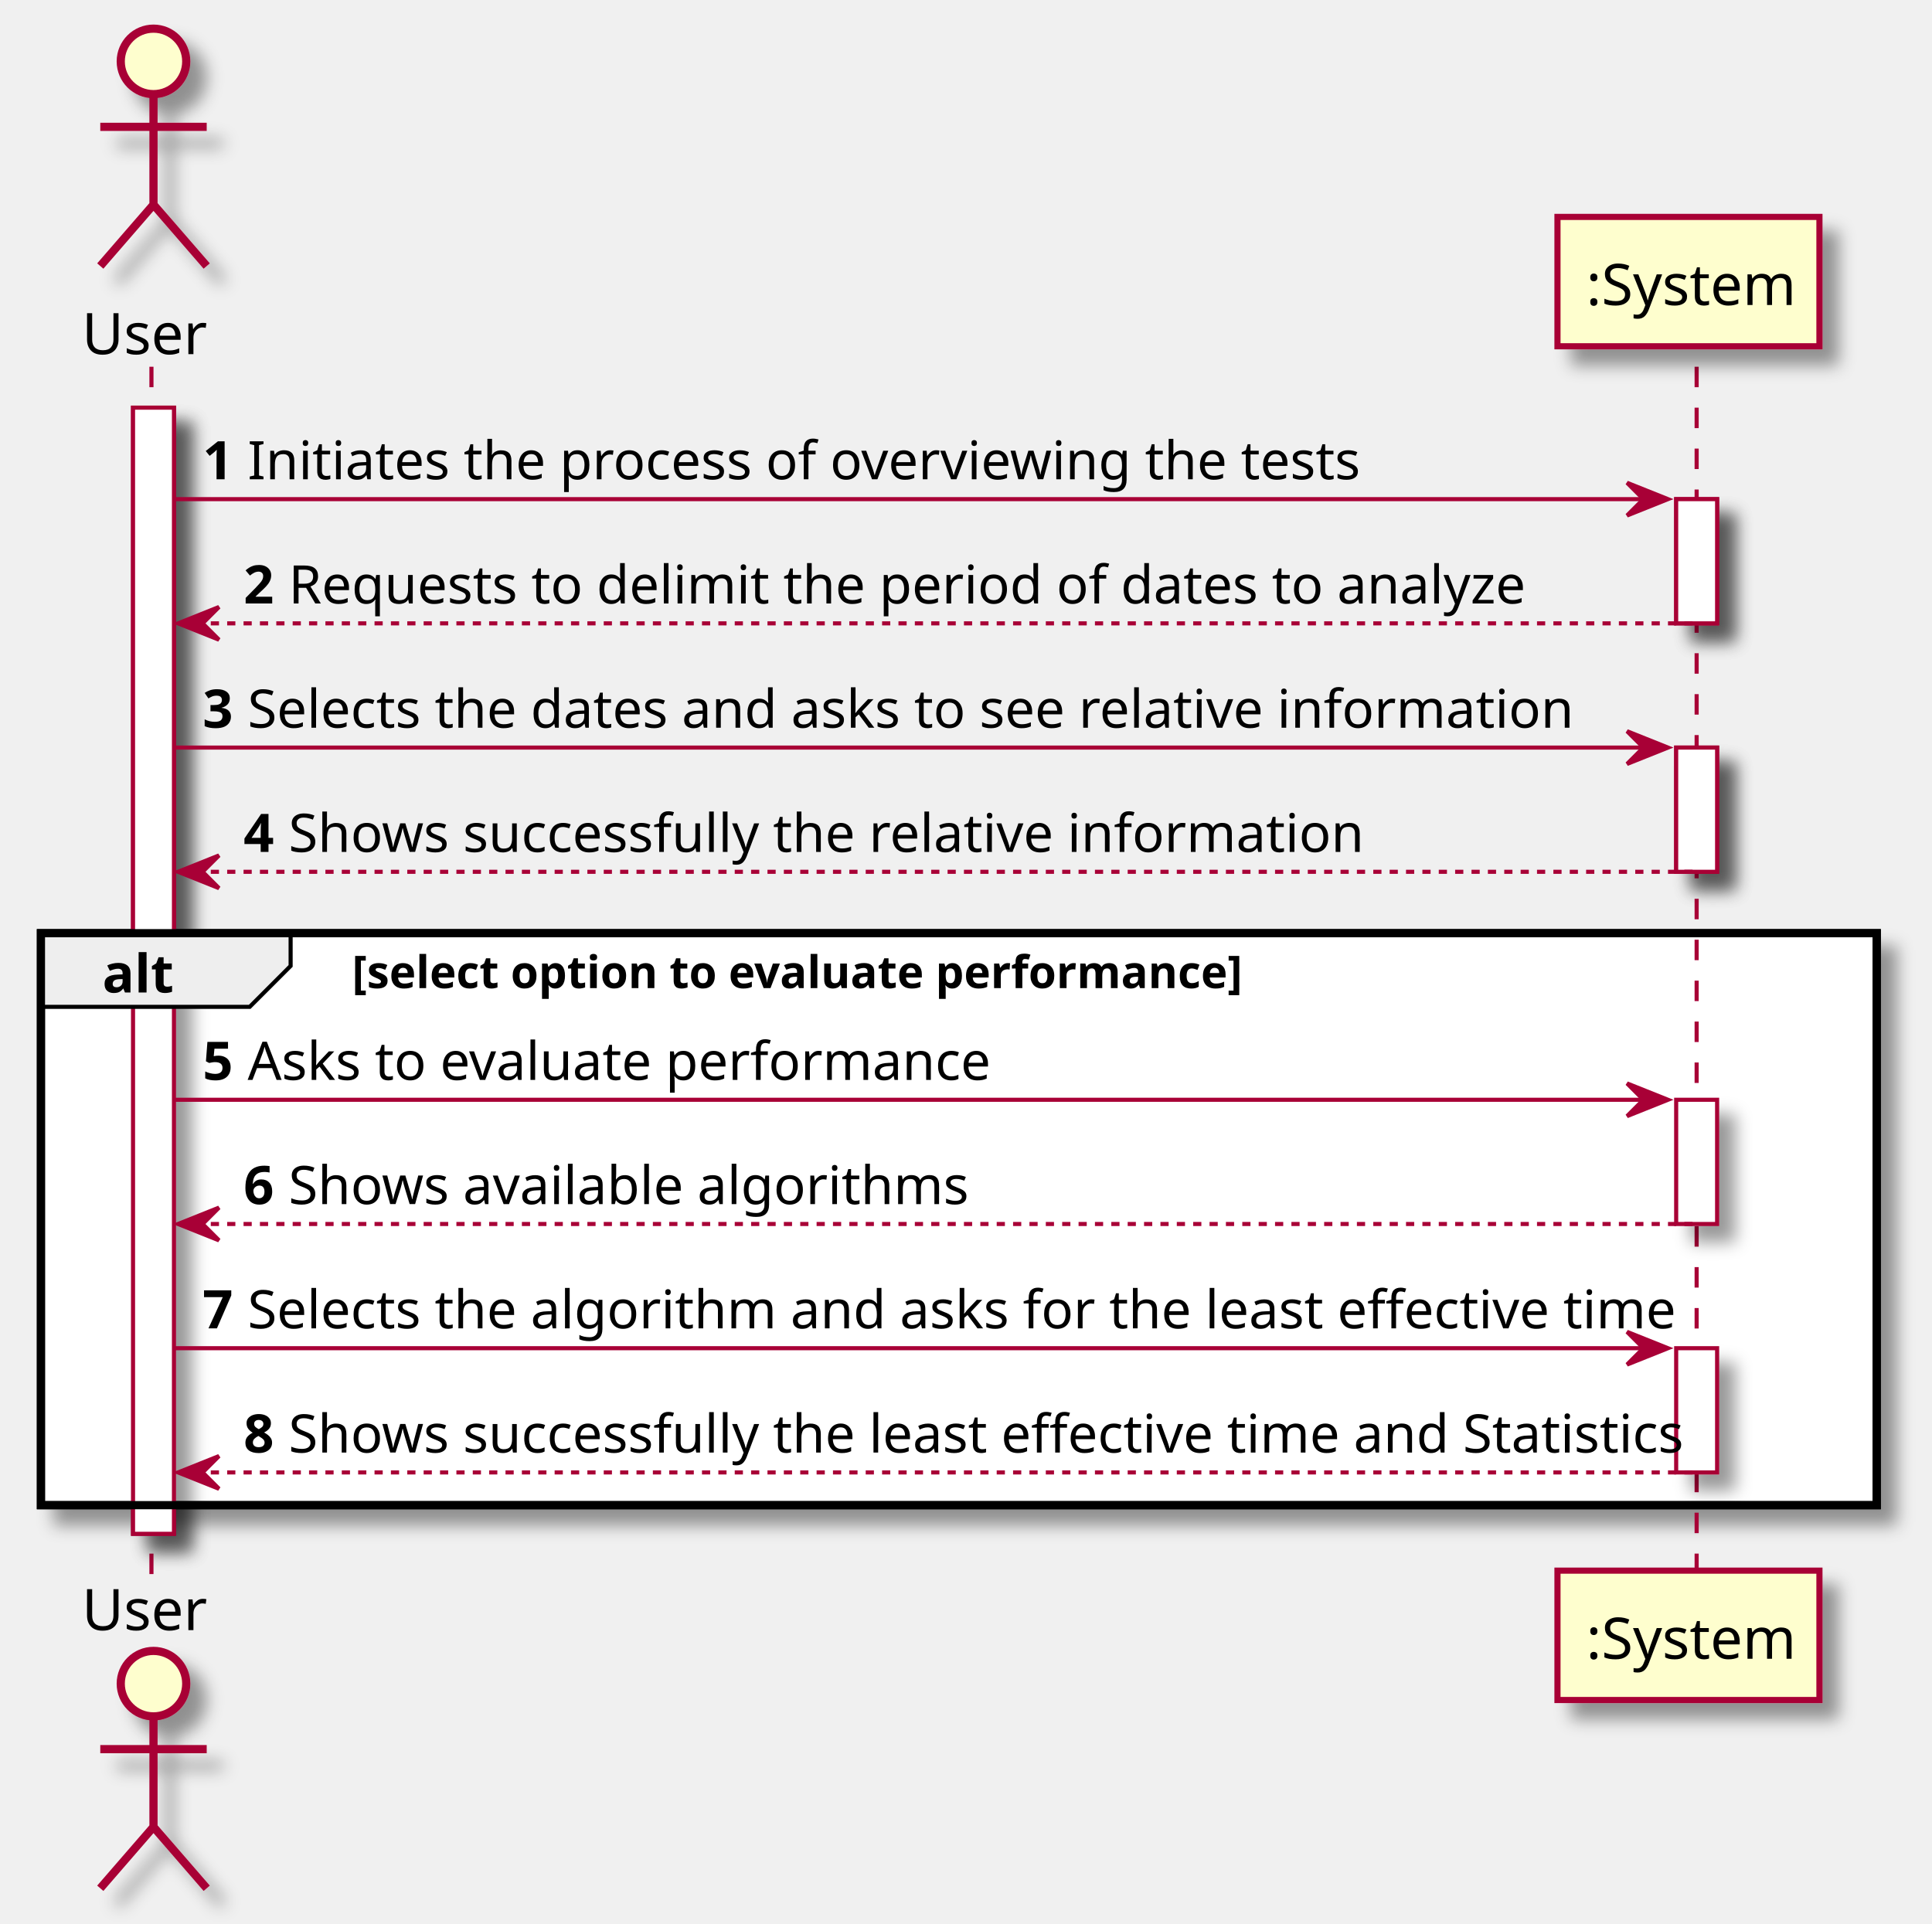
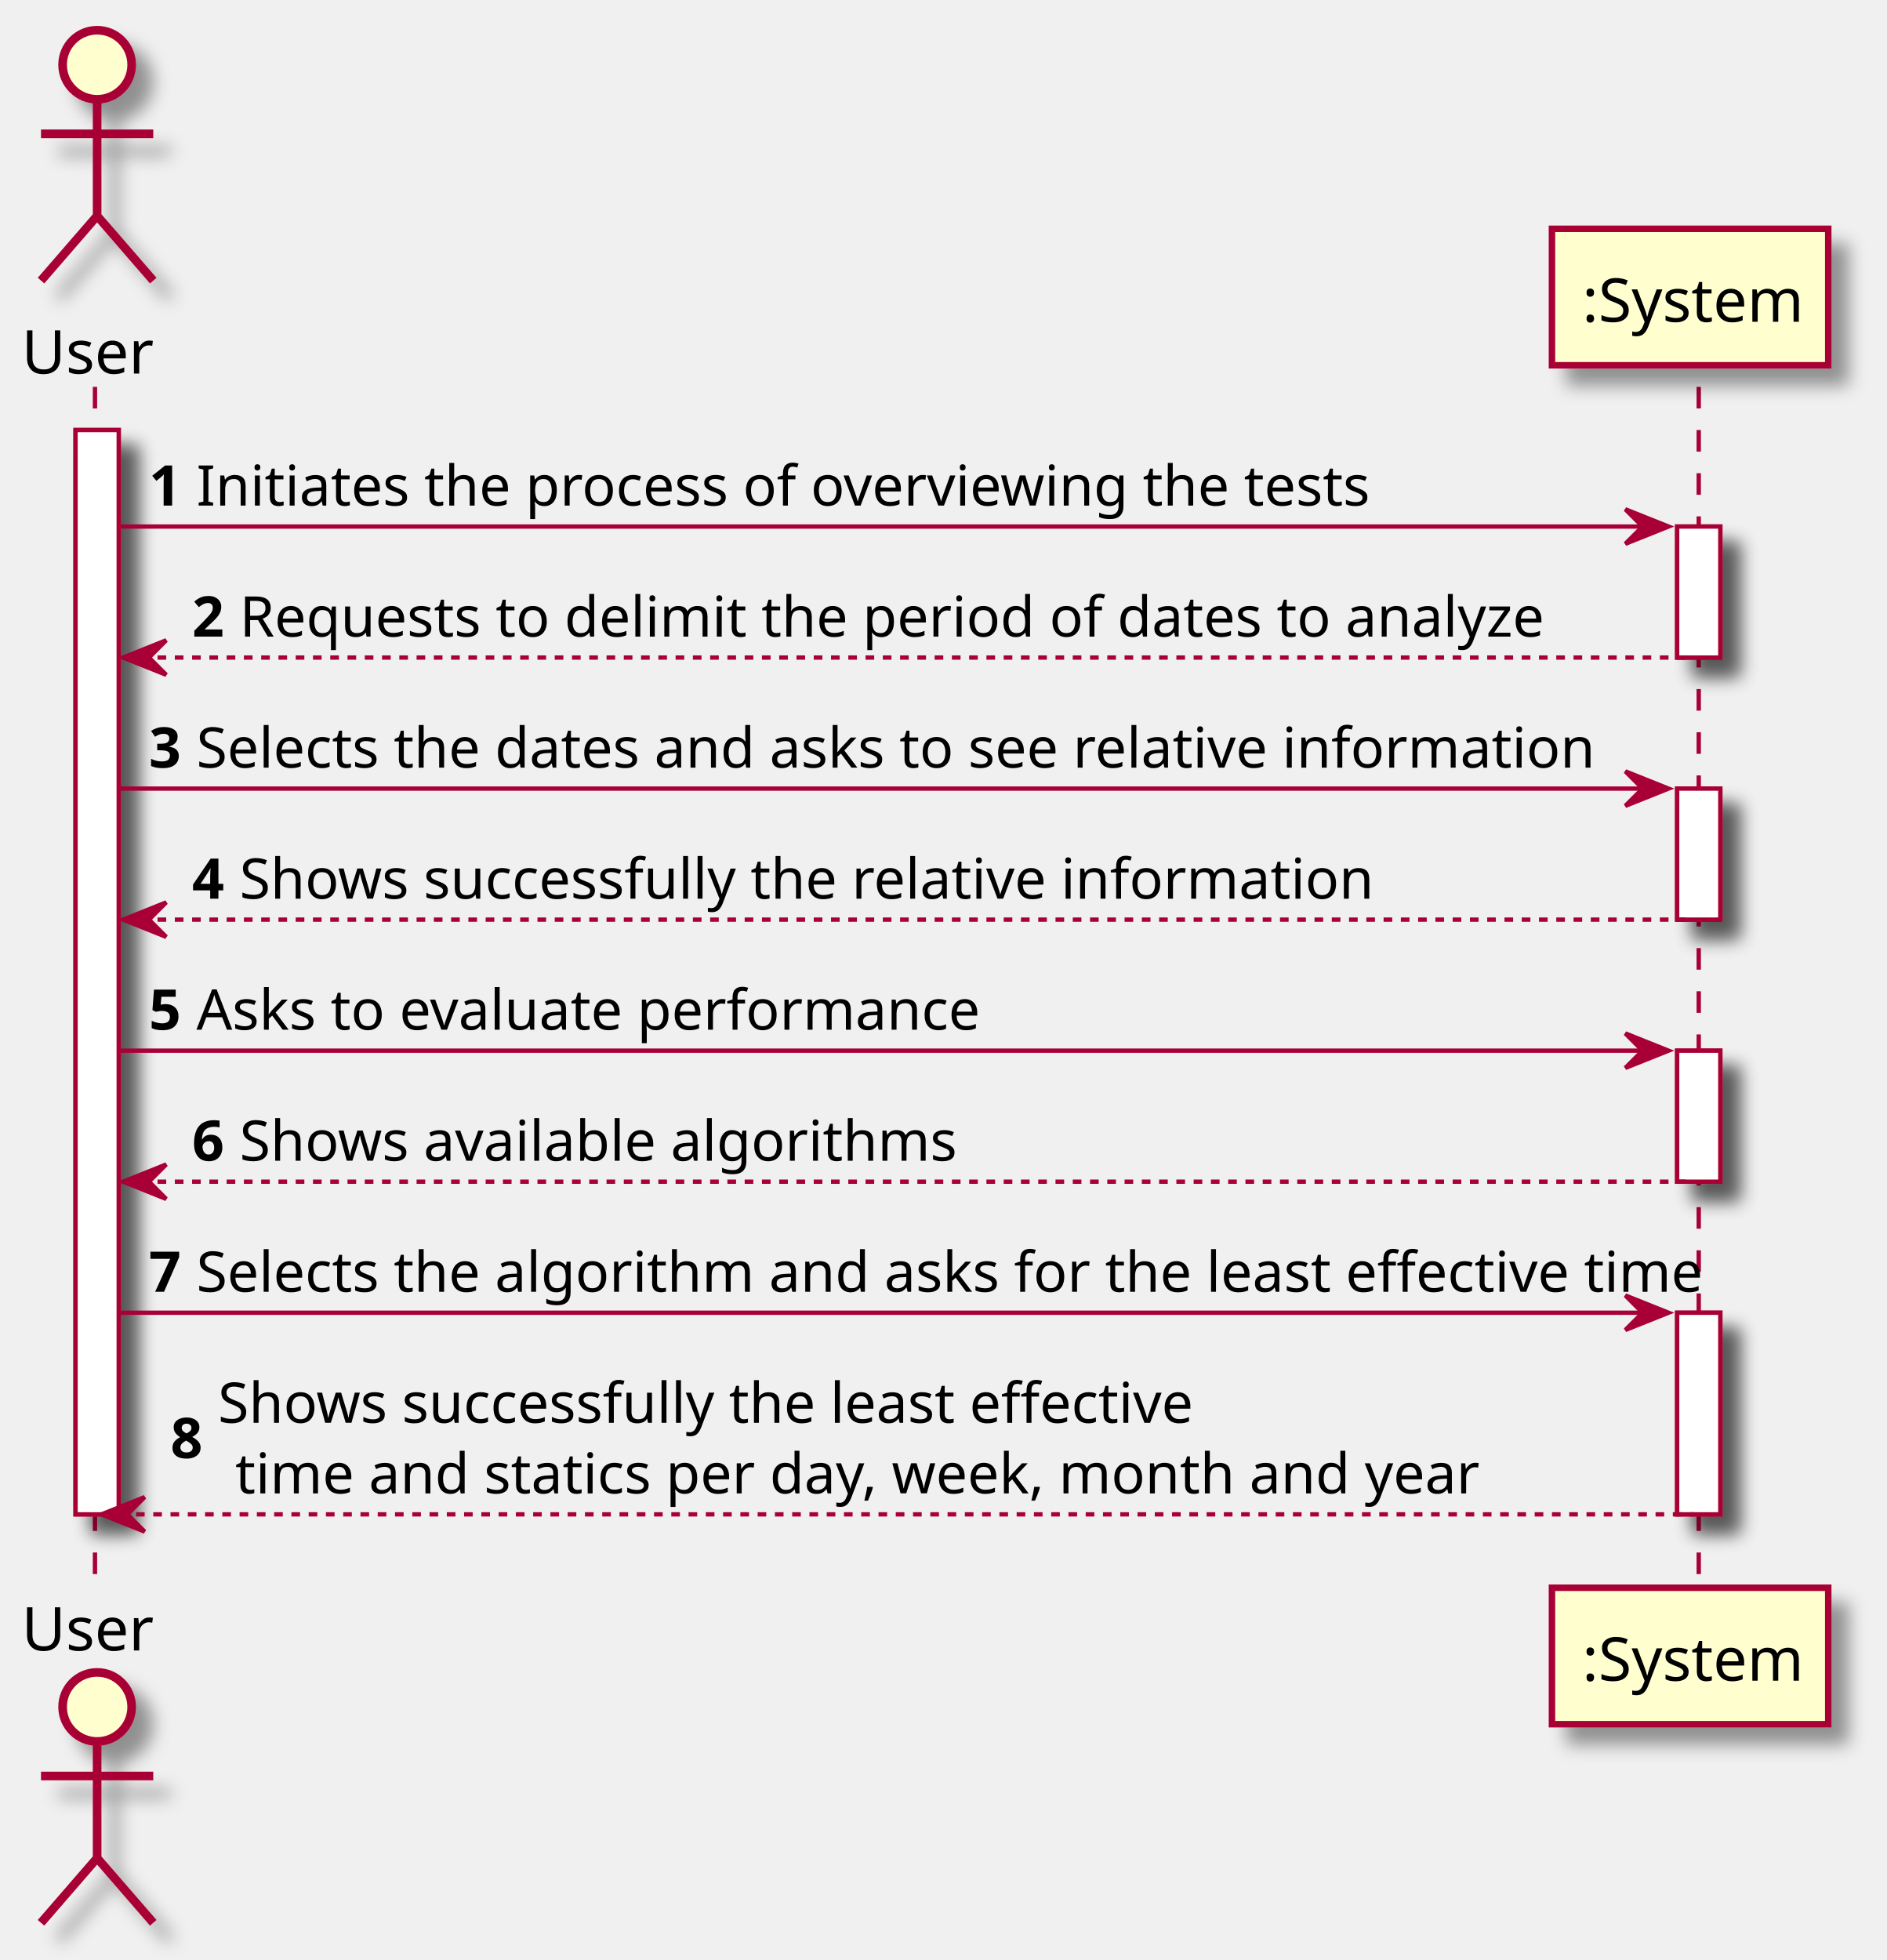
- <svg xmlns="http://www.w3.org/2000/svg" contentScriptType="application/ecmascript" contentStyleType="text/css" height="470px" preserveAspectRatio="none" style="width:472px;height:470px;" version="1.1" viewBox="0 0 472 470" width="472px" zoomAndPan="magnify">
+ <svg xmlns="http://www.w3.org/2000/svg" contentScriptType="application/ecmascript" contentStyleType="text/css" height="454px" preserveAspectRatio="none" style="width:437px;height:454px;" version="1.1" viewBox="0 0 437 454" width="437px" zoomAndPan="magnify">
  <defs>
-     <filter height="300%" id="fz22yf710x7vc" width="300%" x="-1" y="-1">
+     <filter height="300%" id="f1bwrg5x1cj30e" width="300%" x="-1" y="-1">
      <feGaussianBlur result="blurOut" stdDeviation="2.0" />
      <feColorMatrix in="blurOut" result="blurOut2" type="matrix" values="0 0 0 0 0 0 0 0 0 0 0 0 0 0 0 0 0 0 .4 0" />
      <feOffset dx="4.0" dy="4.0" in="blurOut2" result="blurOut3" />
      <feBlend in="SourceGraphic" in2="blurOut3" mode="normal" />
    </filter>
  </defs>
  <g>
-     <rect fill="#FFFFFF" filter="url(#fz22yf710x7vc)" height="275.164" style="stroke:#A80036;stroke-width:1.0;" width="10" x="32.5" y="99.609" />
-     <rect fill="#FFFFFF" filter="url(#fz22yf710x7vc)" height="30.352" style="stroke:#A80036;stroke-width:1.0;" width="10" x="409.5" y="121.961" />
-     <rect fill="#FFFFFF" filter="url(#fz22yf710x7vc)" height="30.352" style="stroke:#A80036;stroke-width:1.0;" width="10" x="409.5" y="182.664" />
-     <rect fill="#FFFFFF" filter="url(#fz22yf710x7vc)" height="30.352" style="stroke:#A80036;stroke-width:1.0;" width="10" x="409.5" y="268.719" />
-     <rect fill="#FFFFFF" filter="url(#fz22yf710x7vc)" height="30.352" style="stroke:#A80036;stroke-width:1.0;" width="10" x="409.5" y="329.422" />
-     <rect fill="#FFFFFF" filter="url(#fz22yf710x7vc)" height="139.758" style="stroke:#000000;stroke-width:2.0;" width="448.5" x="10" y="228.016" />
-     <line style="stroke:#A80036;stroke-width:1.0;stroke-dasharray:5.0,5.0;" x1="37" x2="37" y1="89.609" y2="384.773" />
-     <line style="stroke:#A80036;stroke-width:1.0;stroke-dasharray:5.0,5.0;" x1="414.5" x2="414.5" y1="89.609" y2="384.773" />
-     <text fill="#000000" font-family="sans-serif" font-size="14" lengthAdjust="spacing" textLength="29" x="20" y="86.533">User</text>
-     <ellipse cx="37.5" cy="15" fill="#FEFECE" filter="url(#fz22yf710x7vc)" rx="8" ry="8" style="stroke:#A80036;stroke-width:2.0;" />
-     <path d="M37.5,23 L37.5,50 M24.5,31 L50.5,31 M37.5,50 L24.5,65 M37.5,50 L50.5,65 " fill="none" filter="url(#fz22yf710x7vc)" style="stroke:#A80036;stroke-width:2.0;" />
-     <text fill="#000000" font-family="sans-serif" font-size="14" lengthAdjust="spacing" textLength="29" x="20" y="398.307">User</text>
-     <ellipse cx="37.5" cy="411.383" fill="#FEFECE" filter="url(#fz22yf710x7vc)" rx="8" ry="8" style="stroke:#A80036;stroke-width:2.0;" />
-     <path d="M37.5,419.383 L37.5,446.383 M24.5,427.383 L50.5,427.383 M37.5,446.383 L24.5,461.383 M37.5,446.383 L50.5,461.383 " fill="none" filter="url(#fz22yf710x7vc)" style="stroke:#A80036;stroke-width:2.0;" />
-     <rect fill="#FEFECE" filter="url(#fz22yf710x7vc)" height="31.609" style="stroke:#A80036;stroke-width:1.5;" width="64" x="380.5" y="53" />
-     <text fill="#000000" font-family="sans-serif" font-size="14" lengthAdjust="spacing" textLength="50" x="387.5" y="74.533">:System</text>
-     <rect fill="#FEFECE" filter="url(#fz22yf710x7vc)" height="31.609" style="stroke:#A80036;stroke-width:1.5;" width="64" x="380.5" y="383.773" />
-     <text fill="#000000" font-family="sans-serif" font-size="14" lengthAdjust="spacing" textLength="50" x="387.5" y="405.307">:System</text>
-     <rect fill="#FFFFFF" filter="url(#fz22yf710x7vc)" height="275.164" style="stroke:#A80036;stroke-width:1.0;" width="10" x="32.5" y="99.609" />
-     <rect fill="#FFFFFF" filter="url(#fz22yf710x7vc)" height="30.352" style="stroke:#A80036;stroke-width:1.0;" width="10" x="409.5" y="121.961" />
-     <rect fill="#FFFFFF" filter="url(#fz22yf710x7vc)" height="30.352" style="stroke:#A80036;stroke-width:1.0;" width="10" x="409.5" y="182.664" />
-     <rect fill="#FFFFFF" filter="url(#fz22yf710x7vc)" height="30.352" style="stroke:#A80036;stroke-width:1.0;" width="10" x="409.5" y="268.719" />
-     <rect fill="#FFFFFF" filter="url(#fz22yf710x7vc)" height="30.352" style="stroke:#A80036;stroke-width:1.0;" width="10" x="409.5" y="329.422" />
-     <polygon fill="#A80036" points="397.5,117.961,407.5,121.961,397.5,125.961,401.5,121.961" style="stroke:#A80036;stroke-width:1.0;" />
-     <line style="stroke:#A80036;stroke-width:1.0;" x1="42.5" x2="403.5" y1="121.961" y2="121.961" />
-     <text fill="#000000" font-family="sans-serif" font-size="13" font-weight="bold" lengthAdjust="spacing" textLength="7" x="49.5" y="117.105">1</text>
-     <text fill="#000000" font-family="sans-serif" font-size="13" lengthAdjust="spacing" textLength="254" x="60.5" y="117.105">Initiates the process of overviewing the tests</text>
-     <polygon fill="#A80036" points="53.5,148.312,43.5,152.312,53.5,156.312,49.5,152.312" style="stroke:#A80036;stroke-width:1.0;" />
-     <line style="stroke:#A80036;stroke-width:1.0;stroke-dasharray:2.0,2.0;" x1="47.5" x2="413.5" y1="152.312" y2="152.312" />
-     <text fill="#000000" font-family="sans-serif" font-size="13" font-weight="bold" lengthAdjust="spacing" textLength="7" x="59.5" y="147.456">2</text>
-     <text fill="#000000" font-family="sans-serif" font-size="13" lengthAdjust="spacing" textLength="287" x="70.5" y="147.456">Requests to delimit the period of dates to analyze</text>
-     <polygon fill="#A80036" points="397.5,178.664,407.5,182.664,397.5,186.664,401.5,182.664" style="stroke:#A80036;stroke-width:1.0;" />
-     <line style="stroke:#A80036;stroke-width:1.0;" x1="42.5" x2="403.5" y1="182.664" y2="182.664" />
-     <text fill="#000000" font-family="sans-serif" font-size="13" font-weight="bold" lengthAdjust="spacing" textLength="7" x="49.5" y="177.808">3</text>
-     <text fill="#000000" font-family="sans-serif" font-size="13" lengthAdjust="spacing" textLength="310" x="60.5" y="177.808">Selects the dates and asks to see relative information</text>
-     <polygon fill="#A80036" points="53.5,209.016,43.5,213.016,53.5,217.016,49.5,213.016" style="stroke:#A80036;stroke-width:1.0;" />
-     <line style="stroke:#A80036;stroke-width:1.0;stroke-dasharray:2.0,2.0;" x1="47.5" x2="413.5" y1="213.016" y2="213.016" />
-     <text fill="#000000" font-family="sans-serif" font-size="13" font-weight="bold" lengthAdjust="spacing" textLength="7" x="59.5" y="208.159">4</text>
-     <text fill="#000000" font-family="sans-serif" font-size="13" lengthAdjust="spacing" textLength="248" x="70.5" y="208.159">Shows successfully the relative information</text>
-     <path d="M10,228.016 L71,228.016 L71,236.016 L61,246.016 L10,246.016 L10,228.016 " fill="#EEEEEE" style="stroke:#000000;stroke-width:1.0;" />
-     <rect fill="none" height="139.758" style="stroke:#000000;stroke-width:2.0;" width="448.5" x="10" y="228.016" />
-     <text fill="#000000" font-family="sans-serif" font-size="13" font-weight="bold" lengthAdjust="spacing" textLength="16" x="25" y="242.511">alt</text>
-     <text fill="#000000" font-family="sans-serif" font-size="11" font-weight="bold" lengthAdjust="spacing" textLength="218" x="86" y="241.435">[select option to evaluate performance]</text>
-     <polygon fill="#A80036" points="397.5,264.719,407.5,268.719,397.5,272.719,401.5,268.719" style="stroke:#A80036;stroke-width:1.0;" />
-     <line style="stroke:#A80036;stroke-width:1.0;" x1="42.5" x2="403.5" y1="268.719" y2="268.719" />
-     <text fill="#000000" font-family="sans-serif" font-size="13" font-weight="bold" lengthAdjust="spacing" textLength="7" x="49.5" y="263.862">5</text>
-     <text fill="#000000" font-family="sans-serif" font-size="13" lengthAdjust="spacing" textLength="171" x="60.5" y="263.862">Asks to evaluate performance</text>
-     <polygon fill="#A80036" points="53.5,295.07,43.5,299.07,53.5,303.07,49.5,299.07" style="stroke:#A80036;stroke-width:1.0;" />
-     <line style="stroke:#A80036;stroke-width:1.0;stroke-dasharray:2.0,2.0;" x1="47.5" x2="413.5" y1="299.07" y2="299.07" />
-     <text fill="#000000" font-family="sans-serif" font-size="13" font-weight="bold" lengthAdjust="spacing" textLength="7" x="59.5" y="294.214">6</text>
-     <text fill="#000000" font-family="sans-serif" font-size="13" lengthAdjust="spacing" textLength="156" x="70.5" y="294.214">Shows available algorithms</text>
-     <polygon fill="#A80036" points="397.5,325.422,407.5,329.422,397.5,333.422,401.5,329.422" style="stroke:#A80036;stroke-width:1.0;" />
-     <line style="stroke:#A80036;stroke-width:1.0;" x1="42.5" x2="403.5" y1="329.422" y2="329.422" />
-     <text fill="#000000" font-family="sans-serif" font-size="13" font-weight="bold" lengthAdjust="spacing" textLength="7" x="49.5" y="324.565">7</text>
-     <text fill="#000000" font-family="sans-serif" font-size="13" lengthAdjust="spacing" textLength="331" x="60.5" y="324.565">Selects the algorithm and asks for the least effective time</text>
-     <polygon fill="#A80036" points="53.5,355.773,43.5,359.773,53.5,363.773,49.5,359.773" style="stroke:#A80036;stroke-width:1.0;" />
-     <line style="stroke:#A80036;stroke-width:1.0;stroke-dasharray:2.0,2.0;" x1="47.5" x2="413.5" y1="359.773" y2="359.773" />
-     <text fill="#000000" font-family="sans-serif" font-size="13" font-weight="bold" lengthAdjust="spacing" textLength="7" x="59.5" y="354.917">8</text>
-     <text fill="#000000" font-family="sans-serif" font-size="13" lengthAdjust="spacing" textLength="332" x="70.5" y="354.917">Shows successfully the least effective time and Statistics</text>
+     <rect fill="#FFFFFF" filter="url(#f1bwrg5x1cj30e)" height="251.164" style="stroke:#A80036;stroke-width:1.0;" width="10" x="17.5" y="99.609" />
+     <rect fill="#FFFFFF" filter="url(#f1bwrg5x1cj30e)" height="30.352" style="stroke:#A80036;stroke-width:1.0;" width="10" x="388.5" y="121.961" />
+     <rect fill="#FFFFFF" filter="url(#f1bwrg5x1cj30e)" height="30.352" style="stroke:#A80036;stroke-width:1.0;" width="10" x="388.5" y="182.664" />
+     <rect fill="#FFFFFF" filter="url(#f1bwrg5x1cj30e)" height="30.352" style="stroke:#A80036;stroke-width:1.0;" width="10" x="388.5" y="243.367" />
+     <rect fill="#FFFFFF" filter="url(#f1bwrg5x1cj30e)" height="46.703" style="stroke:#A80036;stroke-width:1.0;" width="10" x="388.5" y="304.07" />
+     <line style="stroke:#A80036;stroke-width:1.0;stroke-dasharray:5.0,5.0;" x1="22" x2="22" y1="89.609" y2="368.773" />
+     <line style="stroke:#A80036;stroke-width:1.0;stroke-dasharray:5.0,5.0;" x1="393.5" x2="393.5" y1="89.609" y2="368.773" />
+     <text fill="#000000" font-family="sans-serif" font-size="14" lengthAdjust="spacing" textLength="29" x="5" y="86.533">User</text>
+     <ellipse cx="22.5" cy="15" fill="#FEFECE" filter="url(#f1bwrg5x1cj30e)" rx="8" ry="8" style="stroke:#A80036;stroke-width:2.0;" />
+     <path d="M22.5,23 L22.5,50 M9.5,31 L35.5,31 M22.5,50 L9.5,65 M22.5,50 L35.5,65 " fill="none" filter="url(#f1bwrg5x1cj30e)" style="stroke:#A80036;stroke-width:2.0;" />
+     <text fill="#000000" font-family="sans-serif" font-size="14" lengthAdjust="spacing" textLength="29" x="5" y="382.307">User</text>
+     <ellipse cx="22.5" cy="395.383" fill="#FEFECE" filter="url(#f1bwrg5x1cj30e)" rx="8" ry="8" style="stroke:#A80036;stroke-width:2.0;" />
+     <path d="M22.5,403.383 L22.5,430.383 M9.5,411.383 L35.5,411.383 M22.5,430.383 L9.5,445.383 M22.5,430.383 L35.5,445.383 " fill="none" filter="url(#f1bwrg5x1cj30e)" style="stroke:#A80036;stroke-width:2.0;" />
+     <rect fill="#FEFECE" filter="url(#f1bwrg5x1cj30e)" height="31.609" style="stroke:#A80036;stroke-width:1.5;" width="64" x="359.5" y="53" />
+     <text fill="#000000" font-family="sans-serif" font-size="14" lengthAdjust="spacing" textLength="50" x="366.5" y="74.533">:System</text>
+     <rect fill="#FEFECE" filter="url(#f1bwrg5x1cj30e)" height="31.609" style="stroke:#A80036;stroke-width:1.5;" width="64" x="359.5" y="367.773" />
+     <text fill="#000000" font-family="sans-serif" font-size="14" lengthAdjust="spacing" textLength="50" x="366.5" y="389.307">:System</text>
+     <rect fill="#FFFFFF" filter="url(#f1bwrg5x1cj30e)" height="251.164" style="stroke:#A80036;stroke-width:1.0;" width="10" x="17.5" y="99.609" />
+     <rect fill="#FFFFFF" filter="url(#f1bwrg5x1cj30e)" height="30.352" style="stroke:#A80036;stroke-width:1.0;" width="10" x="388.5" y="121.961" />
+     <rect fill="#FFFFFF" filter="url(#f1bwrg5x1cj30e)" height="30.352" style="stroke:#A80036;stroke-width:1.0;" width="10" x="388.5" y="182.664" />
+     <rect fill="#FFFFFF" filter="url(#f1bwrg5x1cj30e)" height="30.352" style="stroke:#A80036;stroke-width:1.0;" width="10" x="388.5" y="243.367" />
+     <rect fill="#FFFFFF" filter="url(#f1bwrg5x1cj30e)" height="46.703" style="stroke:#A80036;stroke-width:1.0;" width="10" x="388.5" y="304.07" />
+     <polygon fill="#A80036" points="376.5,117.961,386.5,121.961,376.5,125.961,380.5,121.961" style="stroke:#A80036;stroke-width:1.0;" />
+     <line style="stroke:#A80036;stroke-width:1.0;" x1="27.5" x2="382.5" y1="121.961" y2="121.961" />
+     <text fill="#000000" font-family="sans-serif" font-size="13" font-weight="bold" lengthAdjust="spacing" textLength="7" x="34.5" y="117.105">1</text>
+     <text fill="#000000" font-family="sans-serif" font-size="13" lengthAdjust="spacing" textLength="254" x="45.5" y="117.105">Initiates the process of overviewing the tests</text>
+     <polygon fill="#A80036" points="38.5,148.312,28.5,152.312,38.5,156.312,34.5,152.312" style="stroke:#A80036;stroke-width:1.0;" />
+     <line style="stroke:#A80036;stroke-width:1.0;stroke-dasharray:2.0,2.0;" x1="32.5" x2="392.5" y1="152.312" y2="152.312" />
+     <text fill="#000000" font-family="sans-serif" font-size="13" font-weight="bold" lengthAdjust="spacing" textLength="7" x="44.5" y="147.456">2</text>
+     <text fill="#000000" font-family="sans-serif" font-size="13" lengthAdjust="spacing" textLength="287" x="55.5" y="147.456">Requests to delimit the period of dates to analyze</text>
+     <polygon fill="#A80036" points="376.5,178.664,386.5,182.664,376.5,186.664,380.5,182.664" style="stroke:#A80036;stroke-width:1.0;" />
+     <line style="stroke:#A80036;stroke-width:1.0;" x1="27.5" x2="382.5" y1="182.664" y2="182.664" />
+     <text fill="#000000" font-family="sans-serif" font-size="13" font-weight="bold" lengthAdjust="spacing" textLength="7" x="34.5" y="177.808">3</text>
+     <text fill="#000000" font-family="sans-serif" font-size="13" lengthAdjust="spacing" textLength="310" x="45.5" y="177.808">Selects the dates and asks to see relative information</text>
+     <polygon fill="#A80036" points="38.5,209.016,28.5,213.016,38.5,217.016,34.5,213.016" style="stroke:#A80036;stroke-width:1.0;" />
+     <line style="stroke:#A80036;stroke-width:1.0;stroke-dasharray:2.0,2.0;" x1="32.5" x2="392.5" y1="213.016" y2="213.016" />
+     <text fill="#000000" font-family="sans-serif" font-size="13" font-weight="bold" lengthAdjust="spacing" textLength="7" x="44.5" y="208.159">4</text>
+     <text fill="#000000" font-family="sans-serif" font-size="13" lengthAdjust="spacing" textLength="248" x="55.5" y="208.159">Shows successfully the relative information</text>
+     <polygon fill="#A80036" points="376.5,239.367,386.5,243.367,376.5,247.367,380.5,243.367" style="stroke:#A80036;stroke-width:1.0;" />
+     <line style="stroke:#A80036;stroke-width:1.0;" x1="27.5" x2="382.5" y1="243.367" y2="243.367" />
+     <text fill="#000000" font-family="sans-serif" font-size="13" font-weight="bold" lengthAdjust="spacing" textLength="7" x="34.5" y="238.511">5</text>
+     <text fill="#000000" font-family="sans-serif" font-size="13" lengthAdjust="spacing" textLength="171" x="45.5" y="238.511">Asks to evaluate performance</text>
+     <polygon fill="#A80036" points="38.5,269.719,28.5,273.719,38.5,277.719,34.5,273.719" style="stroke:#A80036;stroke-width:1.0;" />
+     <line style="stroke:#A80036;stroke-width:1.0;stroke-dasharray:2.0,2.0;" x1="32.5" x2="392.5" y1="273.719" y2="273.719" />
+     <text fill="#000000" font-family="sans-serif" font-size="13" font-weight="bold" lengthAdjust="spacing" textLength="7" x="44.5" y="268.862">6</text>
+     <text fill="#000000" font-family="sans-serif" font-size="13" lengthAdjust="spacing" textLength="156" x="55.5" y="268.862">Shows available algorithms</text>
+     <polygon fill="#A80036" points="376.5,300.07,386.5,304.07,376.5,308.07,380.5,304.07" style="stroke:#A80036;stroke-width:1.0;" />
+     <line style="stroke:#A80036;stroke-width:1.0;" x1="27.5" x2="382.5" y1="304.07" y2="304.07" />
+     <text fill="#000000" font-family="sans-serif" font-size="13" font-weight="bold" lengthAdjust="spacing" textLength="7" x="34.5" y="299.214">7</text>
+     <text fill="#000000" font-family="sans-serif" font-size="13" lengthAdjust="spacing" textLength="331" x="45.5" y="299.214">Selects the algorithm and asks for the least effective time</text>
+     <polygon fill="#A80036" points="33.5,346.773,23.5,350.773,33.5,354.773,29.5,350.773" style="stroke:#A80036;stroke-width:1.0;" />
+     <line style="stroke:#A80036;stroke-width:1.0;stroke-dasharray:2.0,2.0;" x1="27.5" x2="392.5" y1="350.773" y2="350.773" />
+     <text fill="#000000" font-family="sans-serif" font-size="13" font-weight="bold" lengthAdjust="spacing" textLength="7" x="39.5" y="337.741">8</text>
+     <text fill="#000000" font-family="sans-serif" font-size="13" lengthAdjust="spacing" textLength="219" x="50.5" y="329.565">Shows successfully the least effective</text>
+     <text fill="#000000" font-family="sans-serif" font-size="13" lengthAdjust="spacing" textLength="276" x="54.5" y="345.917">time and statics per day, week, month and year</text>
  </g>
</svg>
